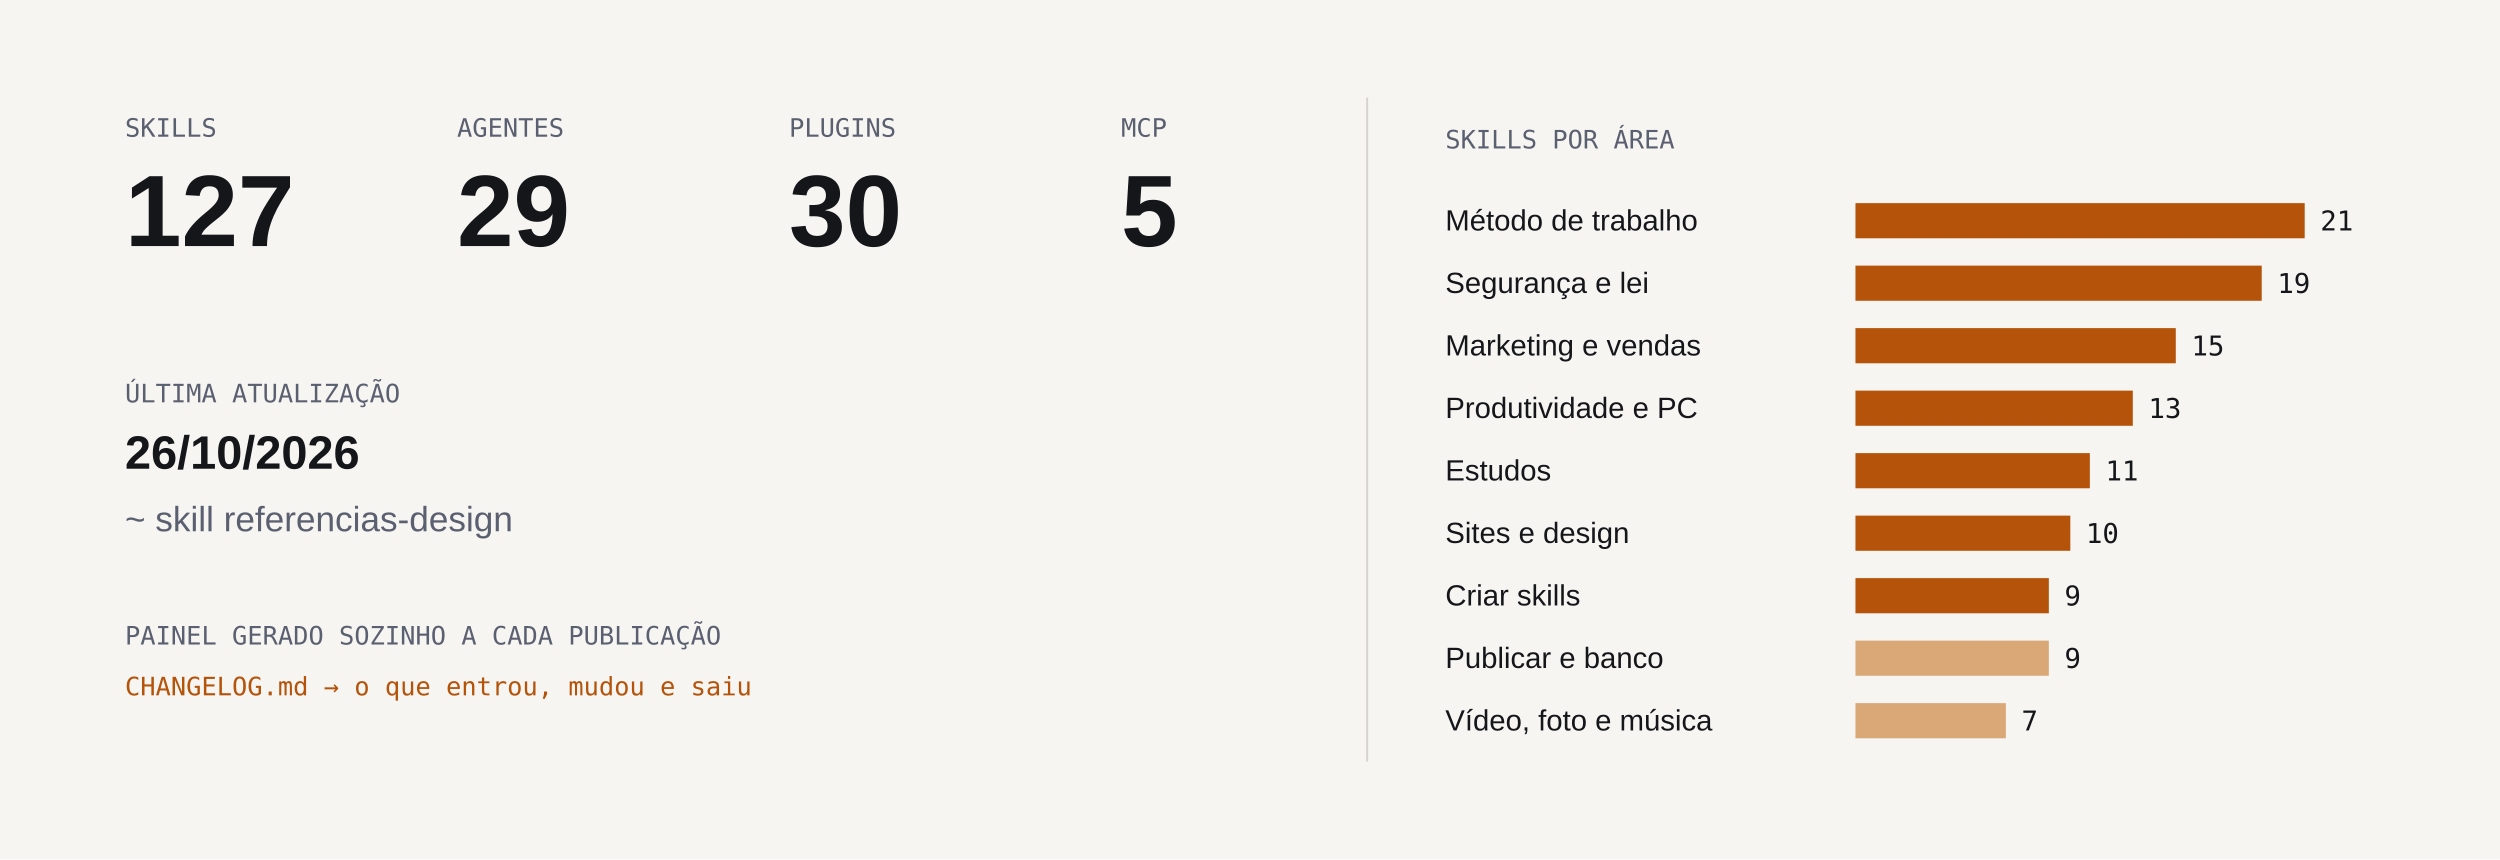
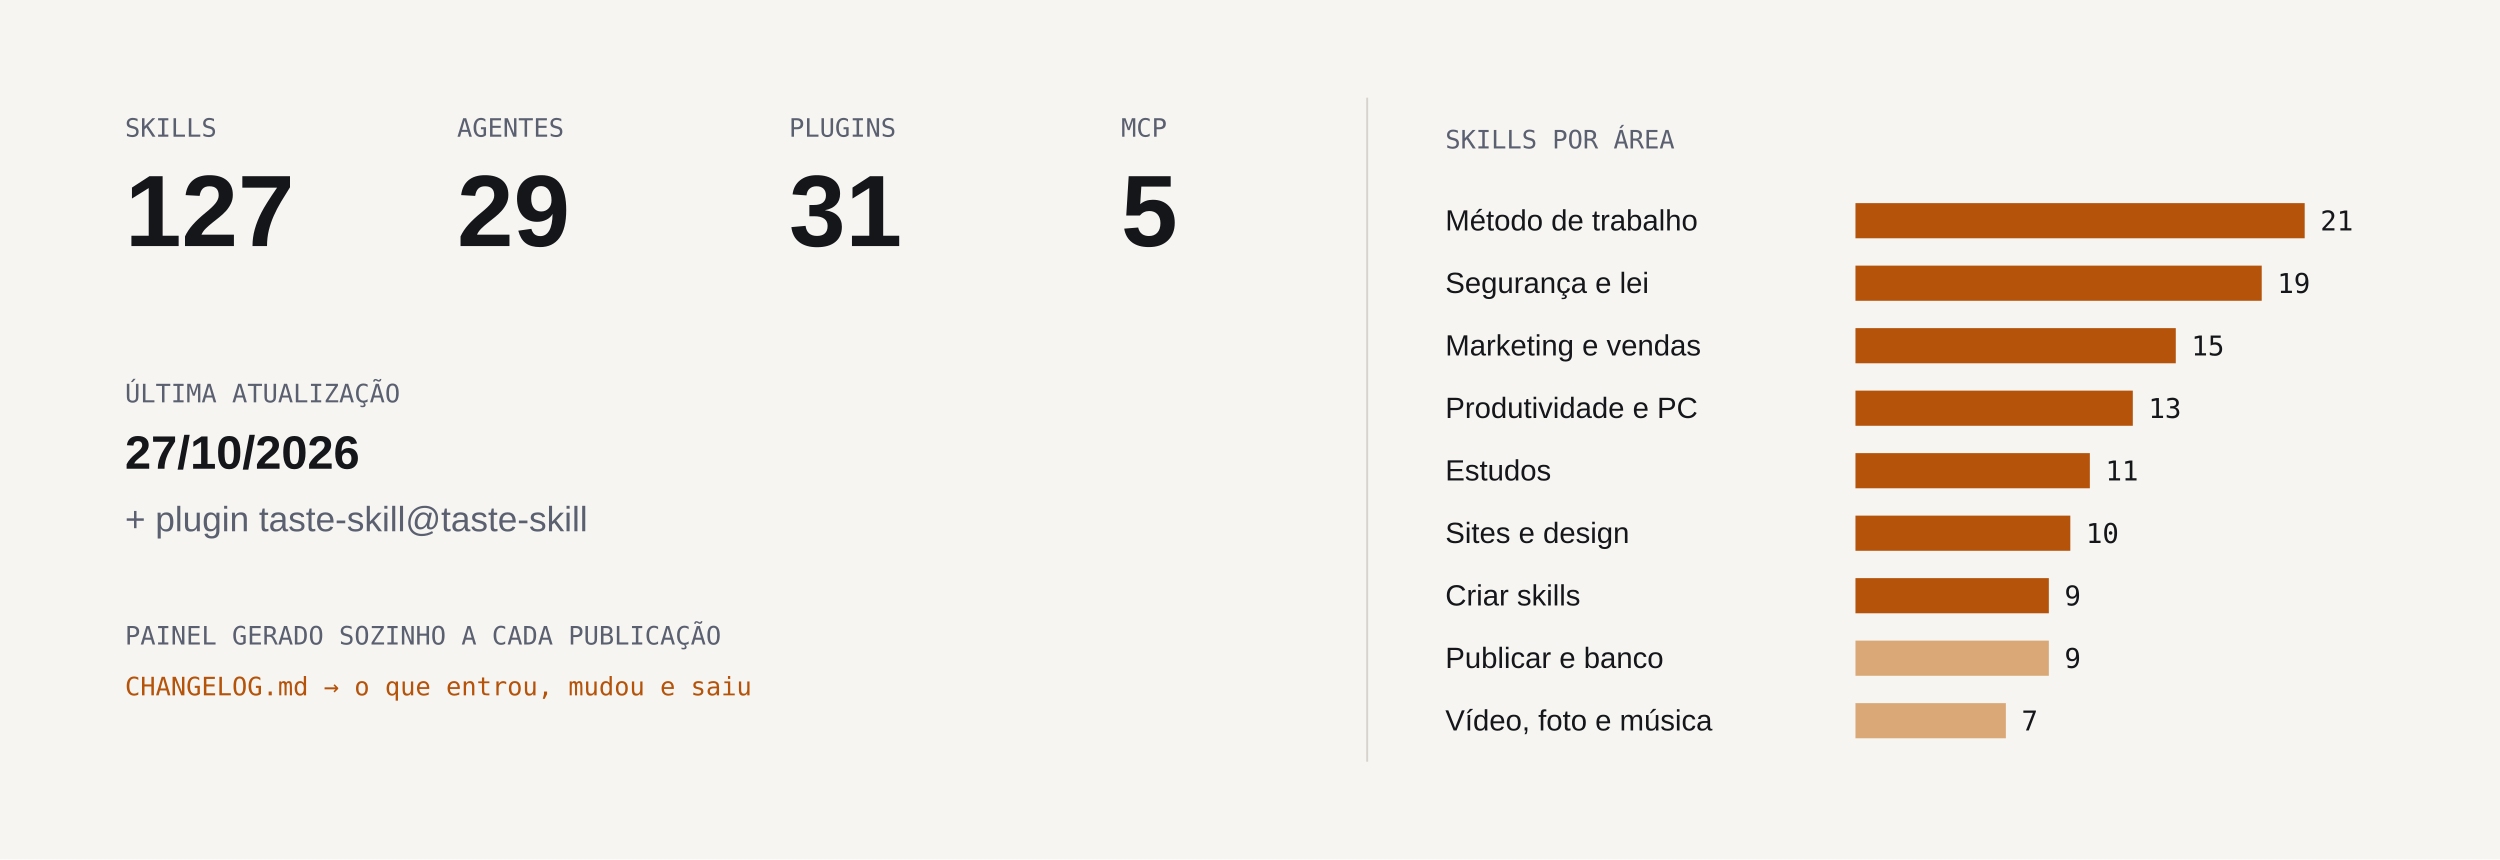
- <svg xmlns="http://www.w3.org/2000/svg" viewBox="0 0 1280 440" width="1280" height="440" role="img" aria-label="Painel do kit: skills por área e última atualização 26/10/2026">
+ <svg xmlns="http://www.w3.org/2000/svg" viewBox="0 0 1280 440" width="1280" height="440" role="img" aria-label="Painel do kit: skills por área e última atualização 27/10/2026">
  <rect width="1280" height="440" fill="#f6f5f2" />
  <text x="64" y="70" font-family="'JetBrains Mono','Cascadia Code',Consolas,'DejaVu Sans Mono',monospace" font-size="13" fill="#5b6070">SKILLS</text>
  <text x="64" y="126" font-family="'Inter Tight','Segoe UI','Helvetica Neue',Arial,sans-serif" font-size="52" font-weight="700" fill="#14161a">127</text>
  <text x="234" y="70" font-family="'JetBrains Mono','Cascadia Code',Consolas,'DejaVu Sans Mono',monospace" font-size="13" fill="#5b6070">AGENTES</text>
  <text x="234" y="126" font-family="'Inter Tight','Segoe UI','Helvetica Neue',Arial,sans-serif" font-size="52" font-weight="700" fill="#14161a">29</text>
  <text x="404" y="70" font-family="'JetBrains Mono','Cascadia Code',Consolas,'DejaVu Sans Mono',monospace" font-size="13" fill="#5b6070">PLUGINS</text>
-   <text x="404" y="126" font-family="'Inter Tight','Segoe UI','Helvetica Neue',Arial,sans-serif" font-size="52" font-weight="700" fill="#14161a">30</text>
+   <text x="404" y="126" font-family="'Inter Tight','Segoe UI','Helvetica Neue',Arial,sans-serif" font-size="52" font-weight="700" fill="#14161a">31</text>
  <text x="574" y="70" font-family="'JetBrains Mono','Cascadia Code',Consolas,'DejaVu Sans Mono',monospace" font-size="13" fill="#5b6070">MCP</text>
  <text x="574" y="126" font-family="'Inter Tight','Segoe UI','Helvetica Neue',Arial,sans-serif" font-size="52" font-weight="700" fill="#14161a">5</text>
  <text x="64" y="206" font-family="'JetBrains Mono','Cascadia Code',Consolas,'DejaVu Sans Mono',monospace" font-size="13" fill="#5b6070">ÚLTIMA ATUALIZAÇÃO</text>
-   <text x="64" y="240" font-family="'Inter Tight','Segoe UI','Helvetica Neue',Arial,sans-serif" font-size="24" font-weight="700" fill="#14161a">26/10/2026</text>
-   <text x="64" y="272" font-family="'Inter Tight','Segoe UI','Helvetica Neue',Arial,sans-serif" font-size="18" fill="#5b6070">~ skill referencias-design</text>
+   <text x="64" y="240" font-family="'Inter Tight','Segoe UI','Helvetica Neue',Arial,sans-serif" font-size="24" font-weight="700" fill="#14161a">27/10/2026</text>
+   <text x="64" y="272" font-family="'Inter Tight','Segoe UI','Helvetica Neue',Arial,sans-serif" font-size="18" fill="#5b6070">+ plugin taste-skill@taste-skill</text>
  <text x="64" y="330" font-family="'JetBrains Mono','Cascadia Code',Consolas,'DejaVu Sans Mono',monospace" font-size="13" fill="#5b6070">PAINEL GERADO SOZINHO A CADA PUBLICAÇÃO</text>
  <text x="64" y="356" font-family="'JetBrains Mono','Cascadia Code',Consolas,'DejaVu Sans Mono',monospace" font-size="13" fill="#b45309">CHANGELOG.md → o que entrou, mudou e saiu</text>
  <line x1="700" y1="50" x2="700" y2="390" stroke="#d6d3cc" />
  <text x="740" y="76" font-family="'JetBrains Mono','Cascadia Code',Consolas,'DejaVu Sans Mono',monospace" font-size="13" fill="#5b6070">SKILLS POR ÁREA</text>
  <text x="740" y="118" font-family="'Inter Tight','Segoe UI','Helvetica Neue',Arial,sans-serif" font-size="15" fill="#14161a">Método de trabalho</text>
  <rect x="950" y="104" width="230" height="18" fill="#b45309" />
  <text x="1188" y="118" font-family="'JetBrains Mono','Cascadia Code',Consolas,'DejaVu Sans Mono',monospace" font-size="14" fill="#14161a">21</text>
  <text x="740" y="150" font-family="'Inter Tight','Segoe UI','Helvetica Neue',Arial,sans-serif" font-size="15" fill="#14161a">Segurança e lei</text>
  <rect x="950" y="136" width="208" height="18" fill="#b45309" />
  <text x="1166" y="150" font-family="'JetBrains Mono','Cascadia Code',Consolas,'DejaVu Sans Mono',monospace" font-size="14" fill="#14161a">19</text>
  <text x="740" y="182" font-family="'Inter Tight','Segoe UI','Helvetica Neue',Arial,sans-serif" font-size="15" fill="#14161a">Marketing e vendas</text>
  <rect x="950" y="168" width="164" height="18" fill="#b45309" />
  <text x="1122" y="182" font-family="'JetBrains Mono','Cascadia Code',Consolas,'DejaVu Sans Mono',monospace" font-size="14" fill="#14161a">15</text>
  <text x="740" y="214" font-family="'Inter Tight','Segoe UI','Helvetica Neue',Arial,sans-serif" font-size="15" fill="#14161a">Produtividade e PC</text>
  <rect x="950" y="200" width="142" height="18" fill="#b45309" />
  <text x="1100" y="214" font-family="'JetBrains Mono','Cascadia Code',Consolas,'DejaVu Sans Mono',monospace" font-size="14" fill="#14161a">13</text>
  <text x="740" y="246" font-family="'Inter Tight','Segoe UI','Helvetica Neue',Arial,sans-serif" font-size="15" fill="#14161a">Estudos</text>
  <rect x="950" y="232" width="120" height="18" fill="#b45309" />
  <text x="1078" y="246" font-family="'JetBrains Mono','Cascadia Code',Consolas,'DejaVu Sans Mono',monospace" font-size="14" fill="#14161a">11</text>
  <text x="740" y="278" font-family="'Inter Tight','Segoe UI','Helvetica Neue',Arial,sans-serif" font-size="15" fill="#14161a">Sites e design</text>
  <rect x="950" y="264" width="110" height="18" fill="#b45309" />
  <text x="1068" y="278" font-family="'JetBrains Mono','Cascadia Code',Consolas,'DejaVu Sans Mono',monospace" font-size="14" fill="#14161a">10</text>
  <text x="740" y="310" font-family="'Inter Tight','Segoe UI','Helvetica Neue',Arial,sans-serif" font-size="15" fill="#14161a">Criar skills</text>
  <rect x="950" y="296" width="99" height="18" fill="#b45309" />
  <text x="1057" y="310" font-family="'JetBrains Mono','Cascadia Code',Consolas,'DejaVu Sans Mono',monospace" font-size="14" fill="#14161a">9</text>
  <text x="740" y="342" font-family="'Inter Tight','Segoe UI','Helvetica Neue',Arial,sans-serif" font-size="15" fill="#14161a">Publicar e banco</text>
  <rect x="950" y="328" width="99" height="18" fill="#d9a876" />
  <text x="1057" y="342" font-family="'JetBrains Mono','Cascadia Code',Consolas,'DejaVu Sans Mono',monospace" font-size="14" fill="#14161a">9</text>
  <text x="740" y="374" font-family="'Inter Tight','Segoe UI','Helvetica Neue',Arial,sans-serif" font-size="15" fill="#14161a">Vídeo, foto e música</text>
  <rect x="950" y="360" width="77" height="18" fill="#d9a876" />
  <text x="1035" y="374" font-family="'JetBrains Mono','Cascadia Code',Consolas,'DejaVu Sans Mono',monospace" font-size="14" fill="#14161a">7</text>
</svg>
